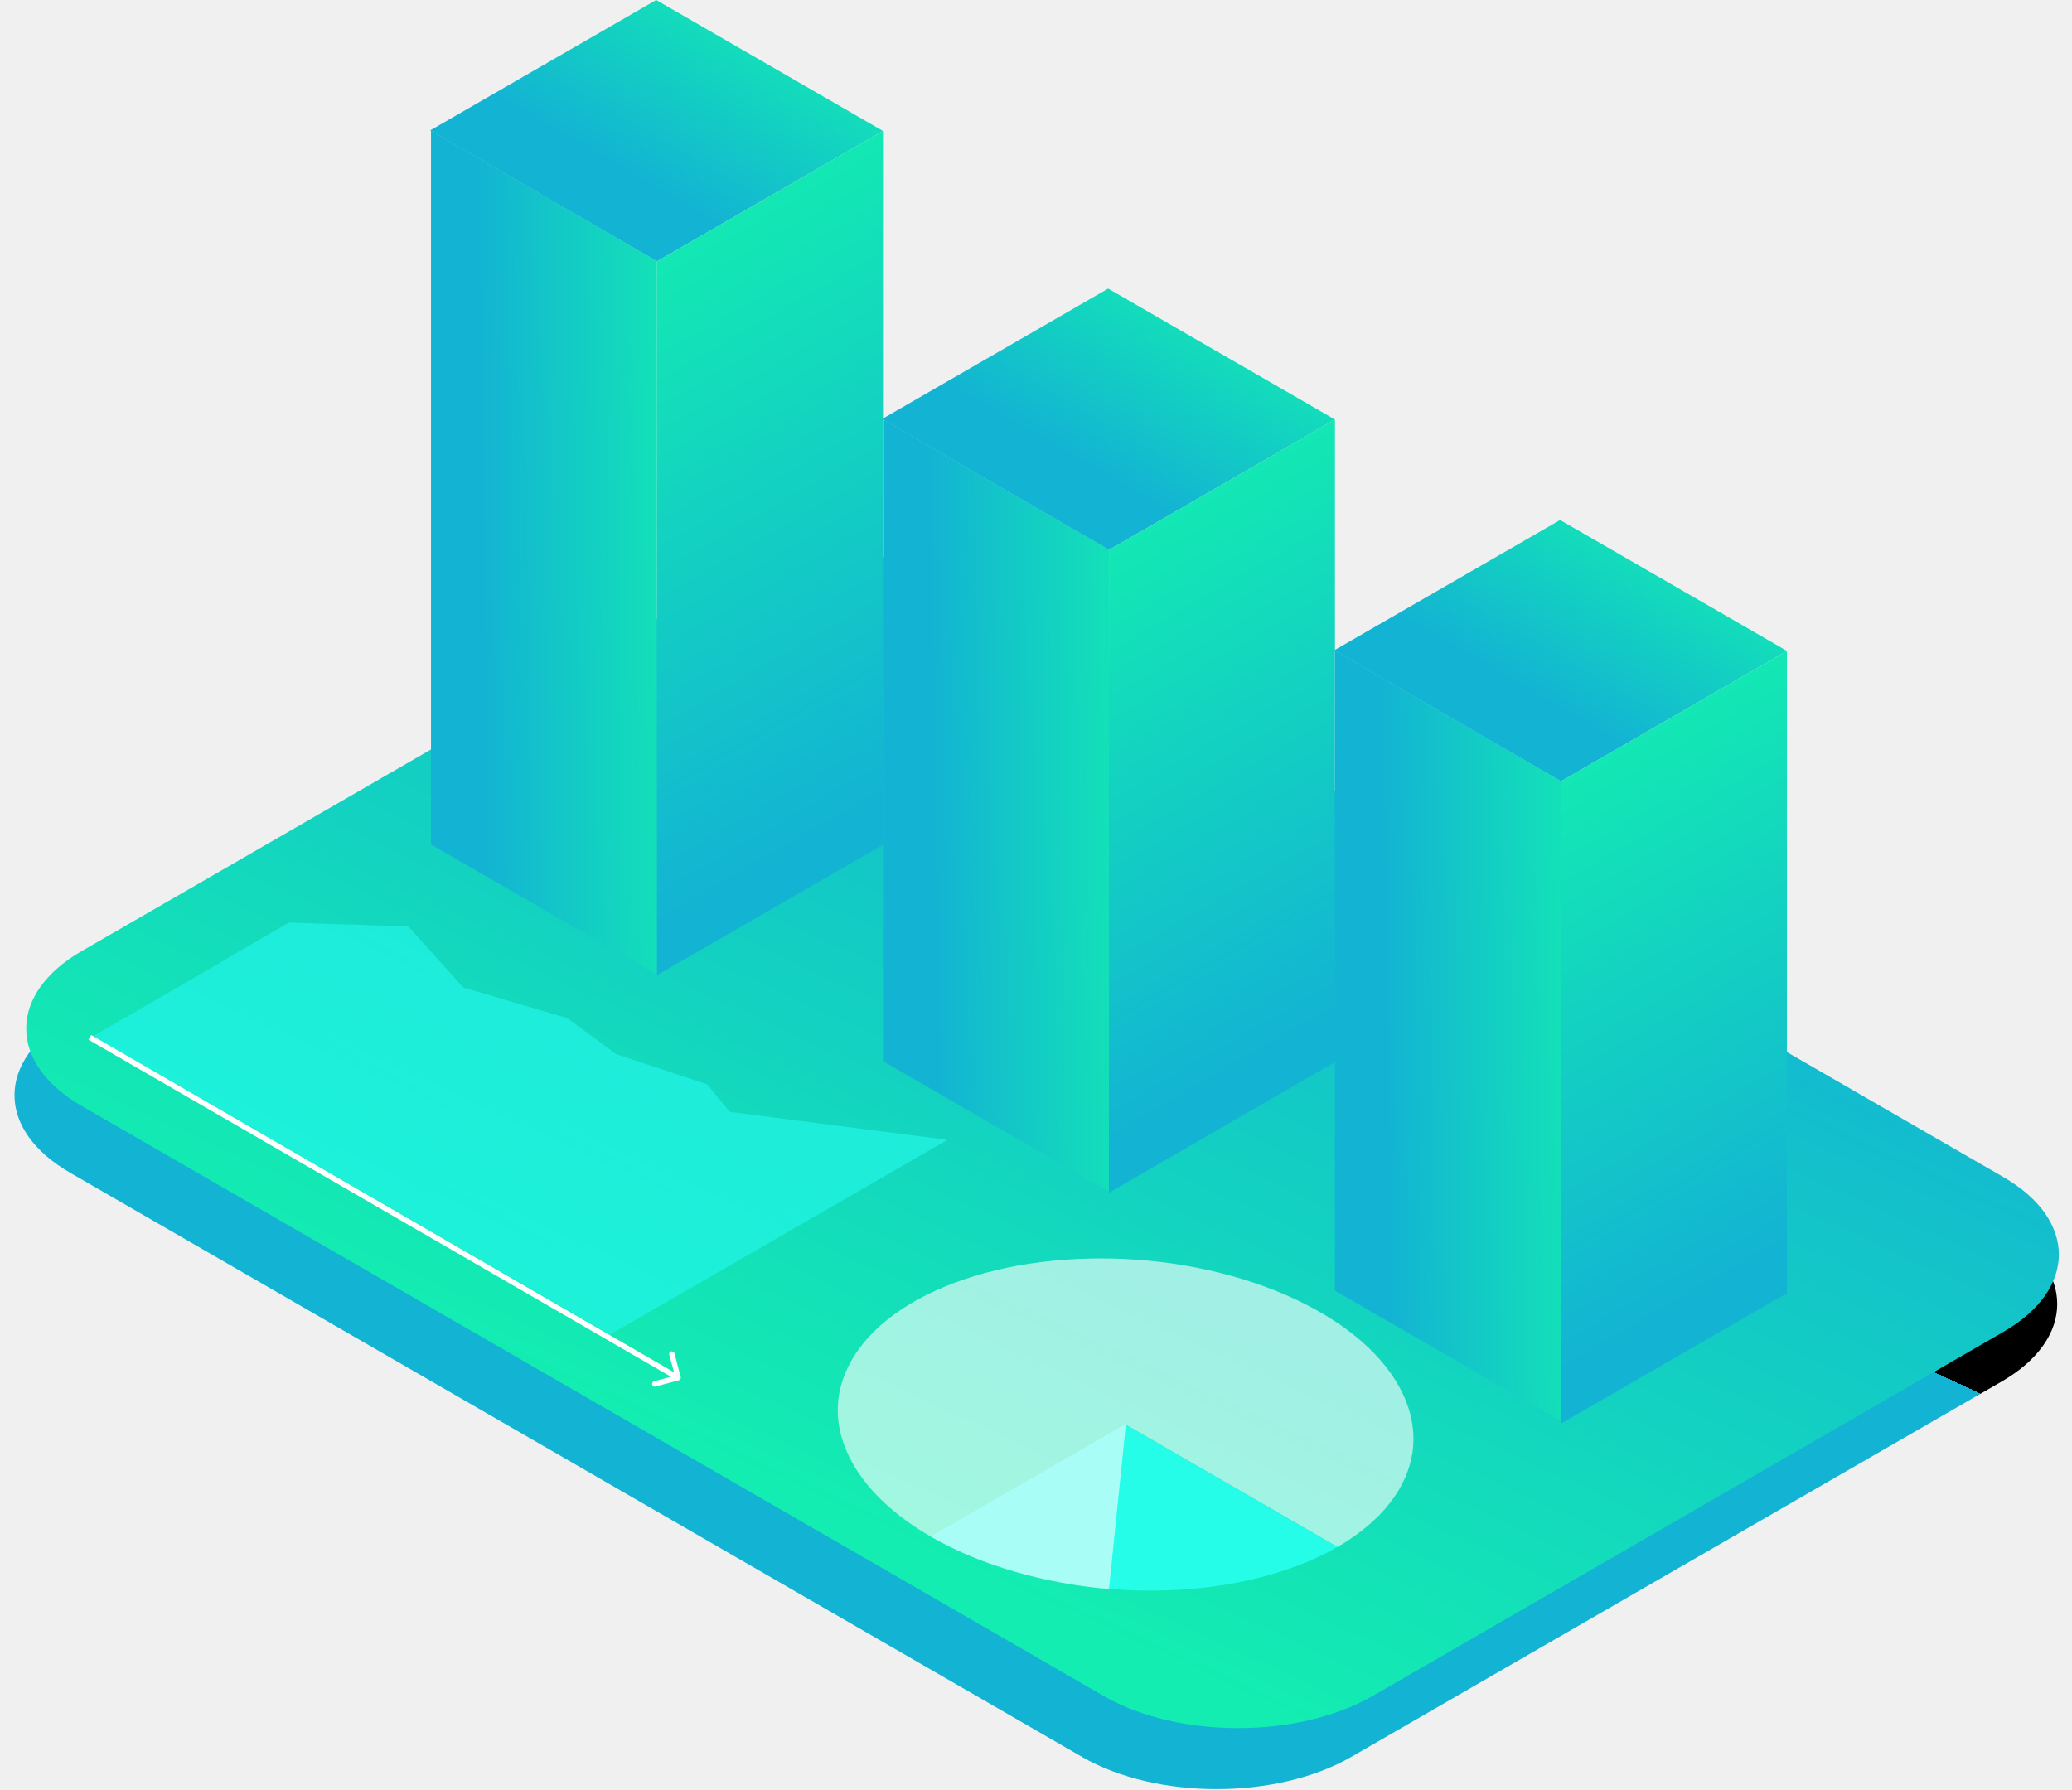
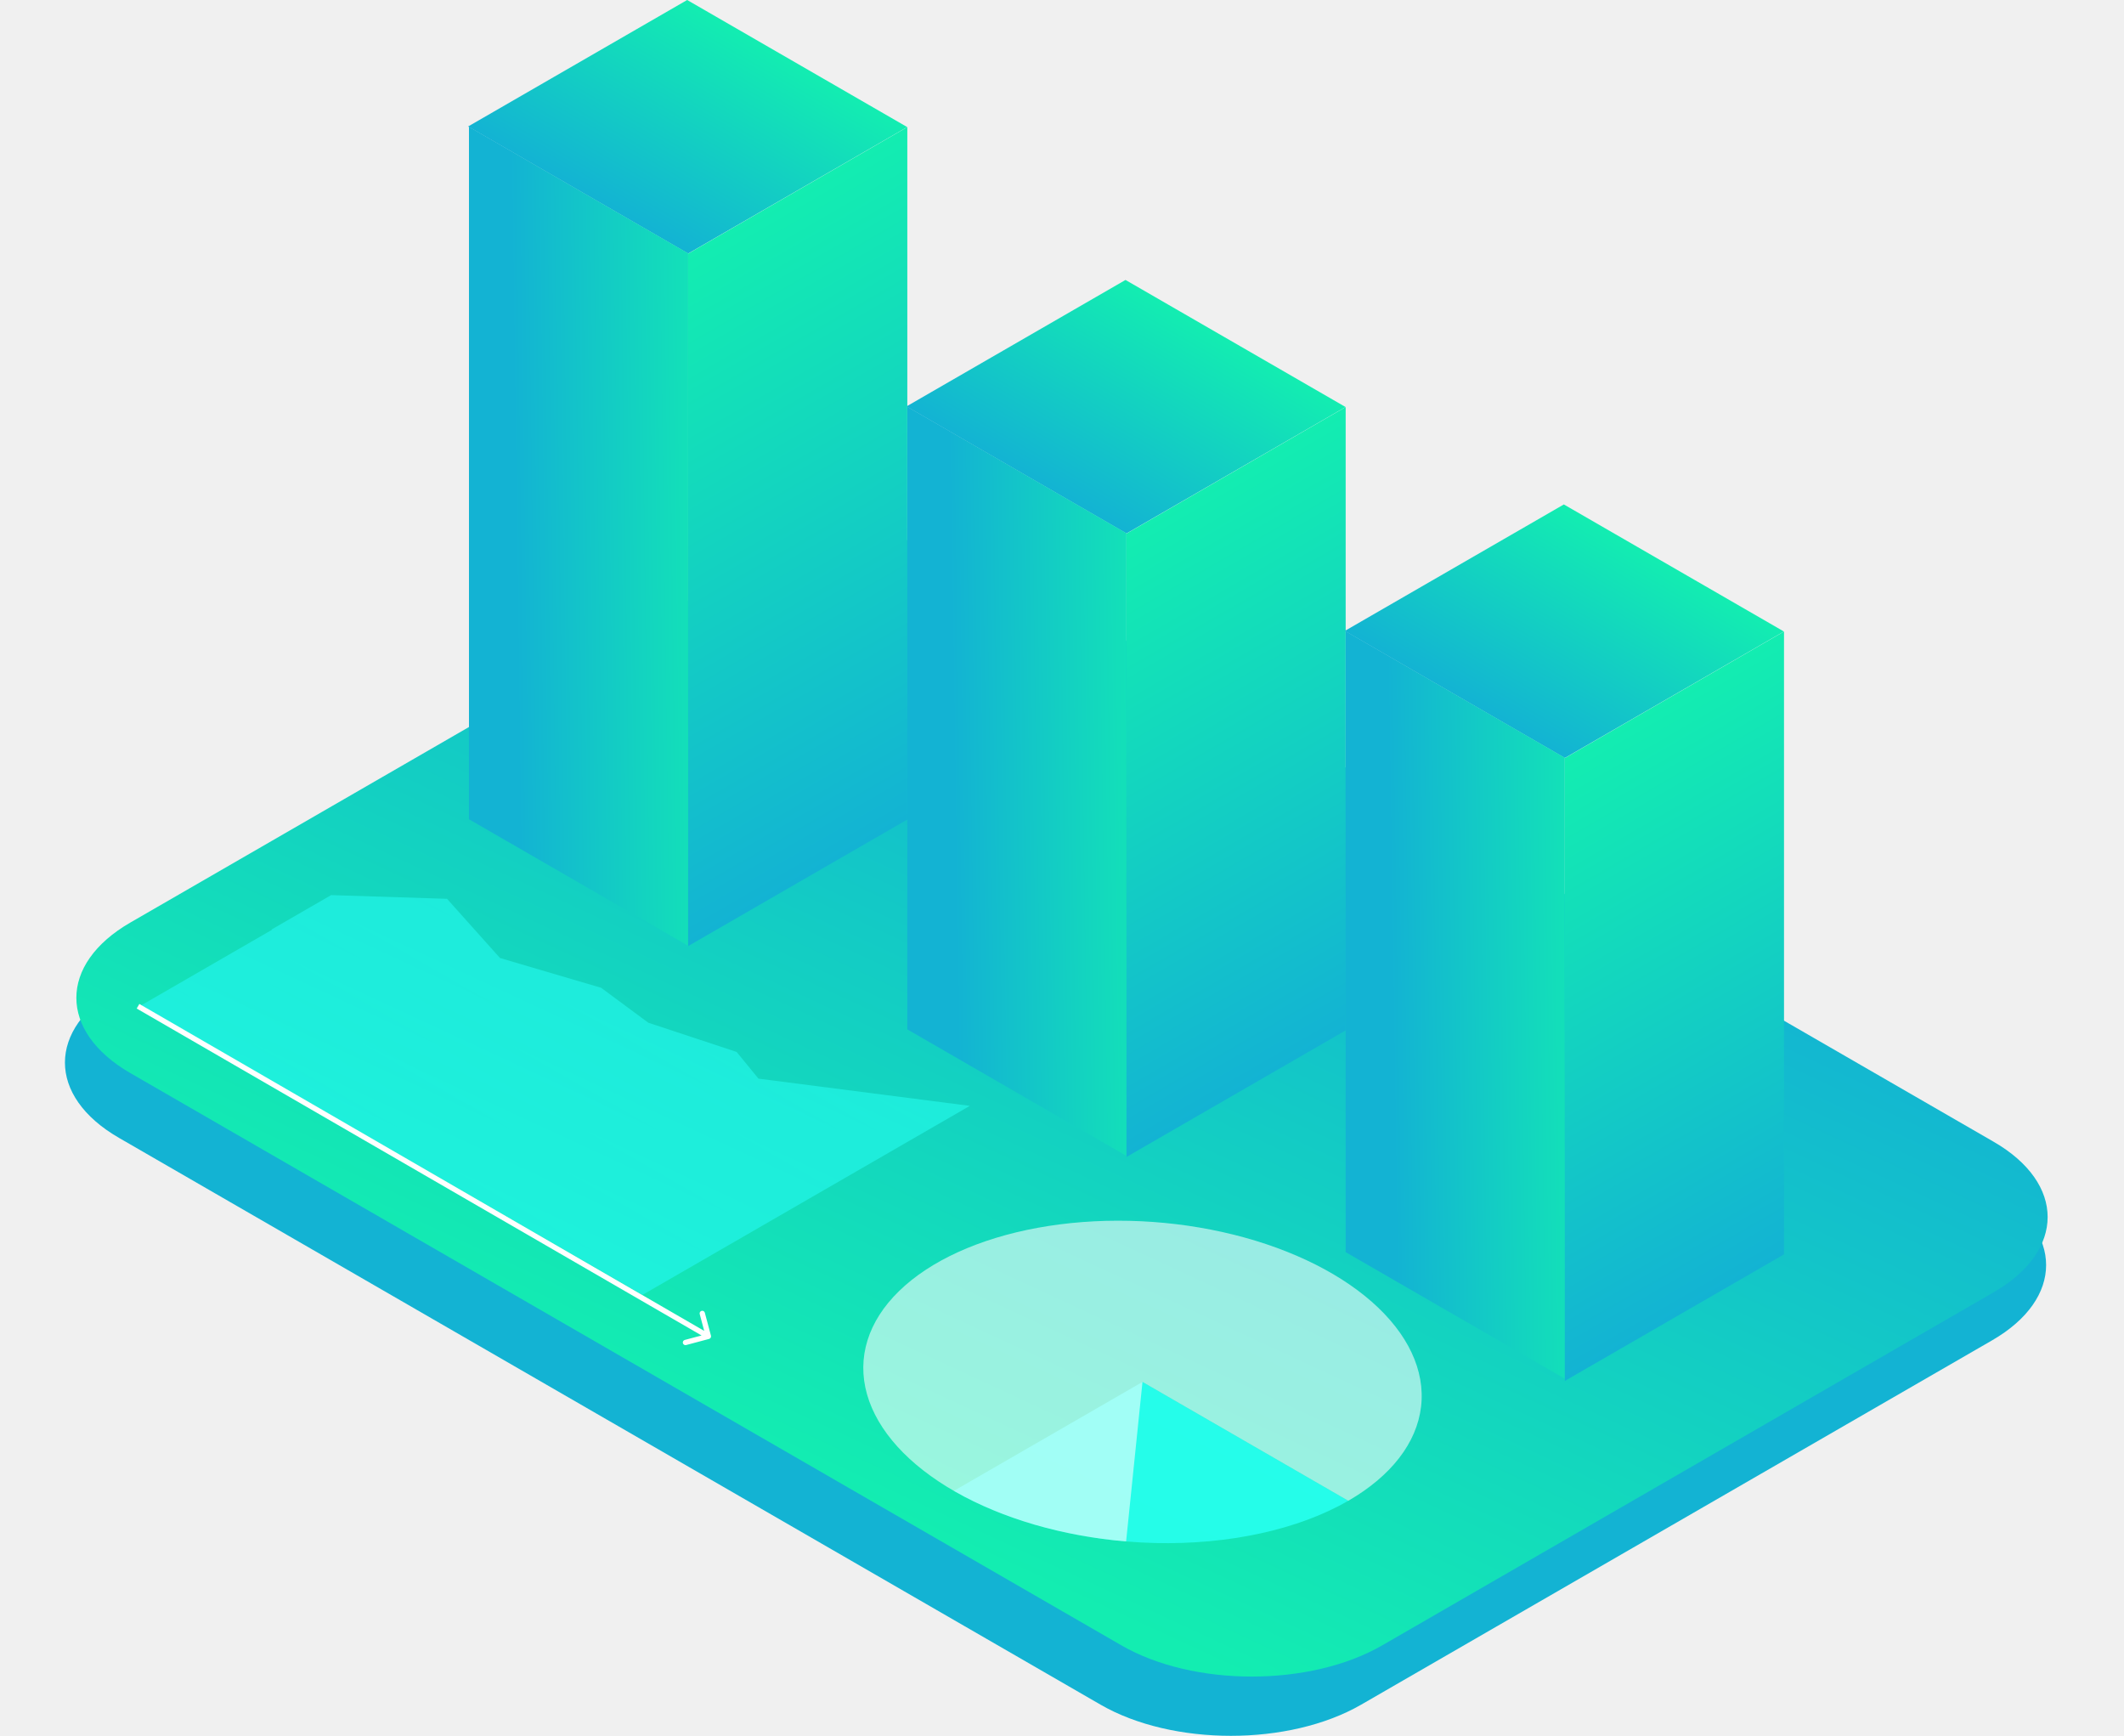
- <svg xmlns="http://www.w3.org/2000/svg" version="1.1" viewBox="0 0 761 657.2">
+ <svg xmlns="http://www.w3.org/2000/svg" fill="none" viewBox="4.73 0 804.35 657.25">
+   <path d="M288.691 235.888C315.954 220.148 360.155 220.148 387.418 235.888L759.137 450.5C786.4 466.24 786.4 491.76 759.137 507.5L520.214 645.442C492.951 661.182 448.75 661.182 421.487 645.442L49.768 430.83C22.506 415.09 22.506 389.57 49.768 373.83L288.691 235.888Z" fill="url(#paint0_linear_149_12)" />
+   <rect width="547.392" height="381.39" rx="57" transform="matrix(0.866025 0.5 -0.866025 0.5 335.023 187.116)" fill="url(#paint1_linear_149_12)" />
+   <rect width="96.216" height="95.784" transform="matrix(0.866025 0.5 -0.866025 0.5 430.953 106)" fill="url(#paint2_linear_149_12)" />
+   <path d="M348.328 154L431.328 201.92V437.687L348.328 389.767V154Z" fill="url(#paint3_linear_149_12)" />
+   <rect width="95.84" height="236.022" transform="matrix(0.866025 -0.5 0 1 431.328 202.044)" fill="url(#paint4_linear_149_12)" />
+   <rect width="96.216" height="95.784" transform="matrix(0.866025 0.5 -0.866025 0.5 596.953 191)" fill="url(#paint5_linear_149_12)" />
+   <path d="M514.328 239L597.328 286.92V522.033L514.328 474.113V239Z" fill="url(#paint6_linear_149_12)" />
+   <rect width="95.84" height="235.828" transform="matrix(0.866025 -0.5 0 1 597.328 287.044)" fill="url(#paint7_linear_149_12)" />
+   <g style="mix-blend-mode:screen">
+     <path fill-rule="evenodd" clip-rule="evenodd" d="M174.026 340.328L130.129 338.921L107.579 351.94L107.747 352.045L58.172 380.667L248.041 490.288L319.474 449.046L319.474 449.046L371.997 418.722L291.954 408.414L283.686 398.303L250.24 387.241L232.381 374.019L194.08 362.743L174.026 340.328Z" fill="url(#paint8_linear_149_12)" fill-opacity="0.62" />
+   </g>
+   <rect width="96.216" height="95.784" transform="matrix(0.866025 0.5 -0.866025 0.5 264.953 0)" fill="url(#paint9_linear_149_12)" />
+   <path d="M182.328 48L265.328 95.92V358.119L182.328 310.199V48Z" fill="url(#paint10_linear_149_12)" />
+   <rect width="95.84" height="262.184" transform="matrix(0.866025 -0.5 0 1 265.328 96.0439)" fill="url(#paint11_linear_149_12)" />
+   <g style="mix-blend-mode:screen">
+     <path d="M515.328 568.25C531.545 558.887 541.261 546.329 542.879 532.638C544.498 518.947 537.922 504.938 524.234 492.914C510.546 480.891 490.559 471.567 467.558 466.475C444.557 461.384 419.91 460.828 397.669 464.898C375.427 468.969 356.914 477.424 345.172 488.874C333.43 500.324 329.158 514.087 333.057 527.903C336.956 541.718 348.794 554.763 366.627 564.894C384.46 575.025 407.226 581.64 431.184 583.65L437.386 523.25L515.328 568.25Z" fill="white" fill-opacity="0.57" />
+   </g>
+   <g style="mix-blend-mode:screen">
+     <path d="M515.328 568.25C505.946 573.667 494.639 577.867 482.053 580.61C469.468 583.353 455.851 584.586 441.979 584.238C428.107 583.89 414.251 581.967 401.205 578.581C388.158 575.194 376.174 570.409 365.939 564.5L437.386 523.25L515.328 568.25Z" fill="#13EDB1" />
+   </g>
+   <path d="M273.258 506.966C273.791 506.824 274.109 506.276 273.966 505.742L271.646 497.046C271.503 496.513 270.955 496.196 270.422 496.338C269.888 496.481 269.571 497.029 269.713 497.562L271.776 505.292L264.046 507.354C263.513 507.497 263.196 508.045 263.338 508.578C263.481 509.112 264.029 509.429 264.562 509.287L273.258 506.966ZM56.499 381.866L272.499 506.866L273.501 505.134L57.501 380.134L56.499 381.866Z" fill="white" />
  <defs>
-     <style>
-       .cls-1 {
-         fill: url(#linear-gradient-8);
-       }
- 
-       .cls-2 {
-         fill: url(#linear-gradient-7);
-       }
- 
-       .cls-3 {
-         fill: url(#linear-gradient-5);
-       }
- 
-       .cls-4 {
-         fill: url(#linear-gradient-6);
-       }
- 
-       .cls-5 {
-         fill: url(#linear-gradient-4);
-       }
- 
-       .cls-6 {
-         fill: url(#linear-gradient-3);
-       }
- 
-       .cls-7 {
-         fill: url(#linear-gradient-2);
-       }
- 
-       .cls-8 {
-         fill: url(#linear-gradient);
-       }
- 
-       .cls-9 {
-         fill: #13edb1;
-       }
- 
-       .cls-10 {
-         isolation: isolate;
-       }
- 
-       .cls-11, .cls-12 {
-         fill: #fff;
-       }
- 
-       .cls-13 {
-         fill: url(#linear-gradient-9);
-         fill-rule: evenodd;
-       }
- 
-       .cls-13, .cls-12 {
-         fill-opacity: .6;
-       }
- 
-       .cls-14 {
-         fill: url(#linear-gradient-10);
-       }
- 
-       .cls-15 {
-         fill: url(#linear-gradient-11);
-       }
- 
-       .cls-16 {
-         fill: url(#linear-gradient-12);
-       }
- 
-       .cls-17 {
-         mix-blend-mode: screen;
-       }
-     </style>
-     <linearGradient id="linear-gradient" x1="271.2" y1="1025.9" x2="414.1" y2="715.6" gradientTransform="translate(0 -348)" gradientUnits="userSpaceOnUse">
-       <stop offset="1" stop-color="#13b3d3" />
-       <stop offset="1" stop-color="#000" />
+     <linearGradient id="paint0_linear_149_12" x1="304.787" y1="682.248" x2="447.653" y2="371.949" gradientUnits="userSpaceOnUse">
+       <stop offset="1" stop-color="#13B3D3" />
    </linearGradient>
-     <linearGradient id="linear-gradient-2" x1="525.4" y1="599.5" x2="481.2" y2="195" gradientTransform="translate(315.1 -55.1) rotate(30) scale(1 .9) skewX(-26.6)" gradientUnits="userSpaceOnUse">
-       <stop offset="0" stop-color="#13edb1" />
-       <stop offset="1" stop-color="#13b3d3" />
+     <linearGradient id="paint1_linear_149_12" x1="401.44" y1="381.39" x2="357.192" y2="-23.108" gradientUnits="userSpaceOnUse">
+       <stop stop-color="#13EDB1" />
+       <stop offset="1" stop-color="#13B3D3" />
    </linearGradient>
-     <linearGradient id="linear-gradient-3" x1="282.7" y1="207.5" x2="282.7" y2="303.3" gradientTransform="translate(411 -136.2) rotate(30) scale(1 .9) skewX(-26.6)" gradientUnits="userSpaceOnUse">
-       <stop offset="0" stop-color="#13edb1" />
-       <stop offset="1" stop-color="#13b3d3" />
+     <linearGradient id="paint2_linear_149_12" x1="48.108" y1="0" x2="48.108" y2="95.784" gradientUnits="userSpaceOnUse">
+       <stop stop-color="#13EDB1" />
+       <stop offset="1" stop-color="#13B3D3" />
    </linearGradient>
-     <linearGradient id="linear-gradient-4" x1="426.7" y1="642.9" x2="341.9" y2="644.2" gradientTransform="translate(0 -348)" gradientUnits="userSpaceOnUse">
-       <stop offset="0" stop-color="#13edb1" />
-       <stop offset="1" stop-color="#13b3d3" />
+     <linearGradient id="paint3_linear_149_12" x1="450.894" y1="305.57" x2="366.085" y2="306.846" gradientUnits="userSpaceOnUse">
+       <stop stop-color="#13EDB1" />
+       <stop offset="1" stop-color="#13B3D3" />
    </linearGradient>
-     <linearGradient id="linear-gradient-5" x1="65" y1="475.4" x2="65" y2="711.4" gradientTransform="translate(382.5 -301.8) rotate(-30) scale(1 .9) skewX(-26.6)" gradientUnits="userSpaceOnUse">
-       <stop offset="0" stop-color="#13edb1" />
-       <stop offset="1" stop-color="#13b3d3" />
+     <linearGradient id="paint4_linear_149_12" x1="47.92" y1="0" x2="47.92" y2="236.022" gradientUnits="userSpaceOnUse">
+       <stop stop-color="#13EDB1" />
+       <stop offset="1" stop-color="#13B3D3" />
    </linearGradient>
-     <linearGradient id="linear-gradient-6" x1="282.7" y1="207.5" x2="282.7" y2="303.3" gradientTransform="translate(577 -51.2) rotate(30) scale(1 .9) skewX(-26.6)" gradientUnits="userSpaceOnUse">
-       <stop offset="0" stop-color="#13edb1" />
-       <stop offset="1" stop-color="#13b3d3" />
+     <linearGradient id="paint5_linear_149_12" x1="48.108" y1="0" x2="48.108" y2="95.784" gradientUnits="userSpaceOnUse">
+       <stop stop-color="#13EDB1" />
+       <stop offset="1" stop-color="#13B3D3" />
    </linearGradient>
-     <linearGradient id="linear-gradient-7" x1="592.7" y1="727.6" x2="507.9" y2="728.9" gradientTransform="translate(0 -348)" gradientUnits="userSpaceOnUse">
-       <stop offset="0" stop-color="#13edb1" />
-       <stop offset="1" stop-color="#13b3d3" />
+     <linearGradient id="paint6_linear_149_12" x1="616.894" y1="390.314" x2="532.087" y2="391.594" gradientUnits="userSpaceOnUse">
+       <stop stop-color="#13EDB1" />
+       <stop offset="1" stop-color="#13B3D3" />
    </linearGradient>
-     <linearGradient id="linear-gradient-8" x1="65" y1="475.4" x2="65" y2="711.2" gradientTransform="translate(548.5 -216.8) rotate(-30) scale(1 .9) skewX(-26.6)" gradientUnits="userSpaceOnUse">
-       <stop offset="0" stop-color="#13edb1" />
-       <stop offset="1" stop-color="#13b3d3" />
+     <linearGradient id="paint7_linear_149_12" x1="47.92" y1="0" x2="47.92" y2="235.828" gradientUnits="userSpaceOnUse">
+       <stop stop-color="#13EDB1" />
+       <stop offset="1" stop-color="#13B3D3" />
    </linearGradient>
-     <linearGradient id="linear-gradient-9" x1="222.1" y1="694" x2="160.1" y2="801.3" gradientTransform="translate(0 -348)" gradientUnits="userSpaceOnUse">
-       <stop offset="0" stop-color="#13edb1" />
-       <stop offset="1" stop-color="#13b3d3" />
+     <linearGradient id="paint8_linear_149_12" x1="276.975" y1="363.861" x2="214.997" y2="471.21" gradientUnits="userSpaceOnUse">
+       <stop stop-color="#13EDB1" />
+       <stop offset="1" stop-color="#13B3D3" />
    </linearGradient>
-     <linearGradient id="linear-gradient-10" x1="282.7" y1="207.5" x2="282.7" y2="303.3" gradientTransform="translate(245 -242.2) rotate(30) scale(1 .9) skewX(-26.6)" gradientUnits="userSpaceOnUse">
-       <stop offset="0" stop-color="#13edb1" />
-       <stop offset="1" stop-color="#13b3d3" />
+     <linearGradient id="paint9_linear_149_12" x1="48.108" y1="0" x2="48.108" y2="95.784" gradientUnits="userSpaceOnUse">
+       <stop stop-color="#13EDB1" />
+       <stop offset="1" stop-color="#13B3D3" />
    </linearGradient>
-     <linearGradient id="linear-gradient-11" x1="260.8" y1="550.2" x2="175.9" y2="551.4" gradientTransform="translate(0 -348)" gradientUnits="userSpaceOnUse">
-       <stop offset="0" stop-color="#13edb1" />
-       <stop offset="1" stop-color="#13b3d3" />
+     <linearGradient id="paint10_linear_149_12" x1="284.894" y1="209.924" x2="200.007" y2="211.074" gradientUnits="userSpaceOnUse">
+       <stop stop-color="#13EDB1" />
+       <stop offset="1" stop-color="#13B3D3" />
    </linearGradient>
-     <linearGradient id="linear-gradient-12" x1="64.8" y1="475.4" x2="64.8" y2="737.6" gradientTransform="translate(216.5 -407.8) rotate(-30) scale(1 .9) skewX(-26.6)" gradientUnits="userSpaceOnUse">
-       <stop offset="0" stop-color="#13edb1" />
-       <stop offset="1" stop-color="#13b3d3" />
+     <linearGradient id="paint11_linear_149_12" x1="47.92" y1="0" x2="47.92" y2="262.184" gradientUnits="userSpaceOnUse">
+       <stop stop-color="#13EDB1" />
+       <stop offset="1" stop-color="#13B3D3" />
    </linearGradient>
  </defs>
-   <g>
-     <g id="Layer_1">
-       <g class="cls-10">
-         <g id="Layer_1-2" data-name="Layer_1">
-           <path class="cls-8" d="M264.7,235.9c27.3-15.7,71.5-15.7,98.7,0l371.7,214.6c27.3,15.7,27.3,41.3,0,57l-238.9,137.9c-27.3,15.7-71.5,15.7-98.7,0L25.8,430.8c-27.3-15.7-27.3-41.3,0-57l238.9-137.9h0Z" />
-           <path class="cls-7" d="M360.4,215.6l375.3,216.7c27.3,15.7,27.3,41.3,0,57l-231.6,133.7c-27.3,15.7-71.5,15.7-98.7,0L30.1,406.3c-27.3-15.7-27.3-41.3,0-57l231.6-133.7c27.3-15.7,71.5-15.7,98.7,0h0Z" />
-           <polygon class="cls-6" points="407 106 490.3 154.1 407.3 202 324 153.9 407 106" />
-           <path class="cls-5" d="M324.3,154l83,47.9v235.8l-83-47.9v-235.8h0Z" />
-           <polygon class="cls-3" points="407.3 202 490.3 154.1 490.3 390.1 407.3 438.1 407.3 202" />
-           <polygon class="cls-4" points="573 191 656.3 239.1 573.3 287 490 238.9 573 191" />
-           <path class="cls-2" d="M490.3,239l83,47.9v235.1l-83-47.9v-235.1Z" />
-           <polygon class="cls-1" points="573.3 287 656.3 239.1 656.3 475 573.3 522.9 573.3 287" />
-           <g class="cls-17">
-             <path class="cls-13" d="M150,340.3l-43.9-1.4-22.5,13h.2c0,.1-49.6,28.7-49.6,28.7l189.9,109.6,71.4-41.2h0l52.5-30.3-80-10.3-8.3-10.1-33.4-11.1-17.9-13.2-38.3-11.3-20.1-22.4h0Z" />
-           </g>
-           <polygon class="cls-14" points="241 0 324.3 48.1 241.3 96 158 47.9 241 0" />
-           <path class="cls-15" d="M158.3,48l83,47.9v262.2l-83-47.9V48Z" />
-           <polygon class="cls-16" points="241.3 96 324.3 48.1 324.3 310.3 241.3 358.2 241.3 96" />
-           <g class="cls-17">
-             <path class="cls-12" d="M491.3,568.2c16.2-9.4,25.9-21.9,27.6-35.6,1.6-13.7-5-27.7-18.6-39.7-13.7-12-33.7-21.3-56.7-26.4s-47.6-5.6-69.9-1.6c-22.2,4.1-40.8,12.5-52.5,24s-16,25.2-12.1,39,15.7,26.9,33.6,37c17.8,10.1,40.6,16.7,64.6,18.8l6.2-60.4,77.9,45h0Z" />
-           </g>
-           <g class="cls-17">
-             <path class="cls-9" d="M491.3,568.2c-9.4,5.4-20.7,9.6-33.3,12.4-12.6,2.7-26.2,4-40.1,3.6-13.9-.3-27.7-2.3-40.8-5.7-13-3.4-25-8.2-35.3-14.1l71.4-41.2,77.9,45h.2Z" />
-           </g>
-           <path class="cls-11" d="M249.3,507c.5-.1.9-.7.7-1.2l-2.3-8.7c-.1-.5-.7-.8-1.2-.7-.5.1-.9.7-.7,1.2l2.1,7.7-7.7,2.1c-.5.1-.8.7-.7,1.2s.7.9,1.2.7l8.7-2.3h-.1ZM32.5,381.9l216,125,1-1.7-216-125-1,1.7Z" />
-         </g>
-       </g>
-     </g>
-   </g>
</svg>
